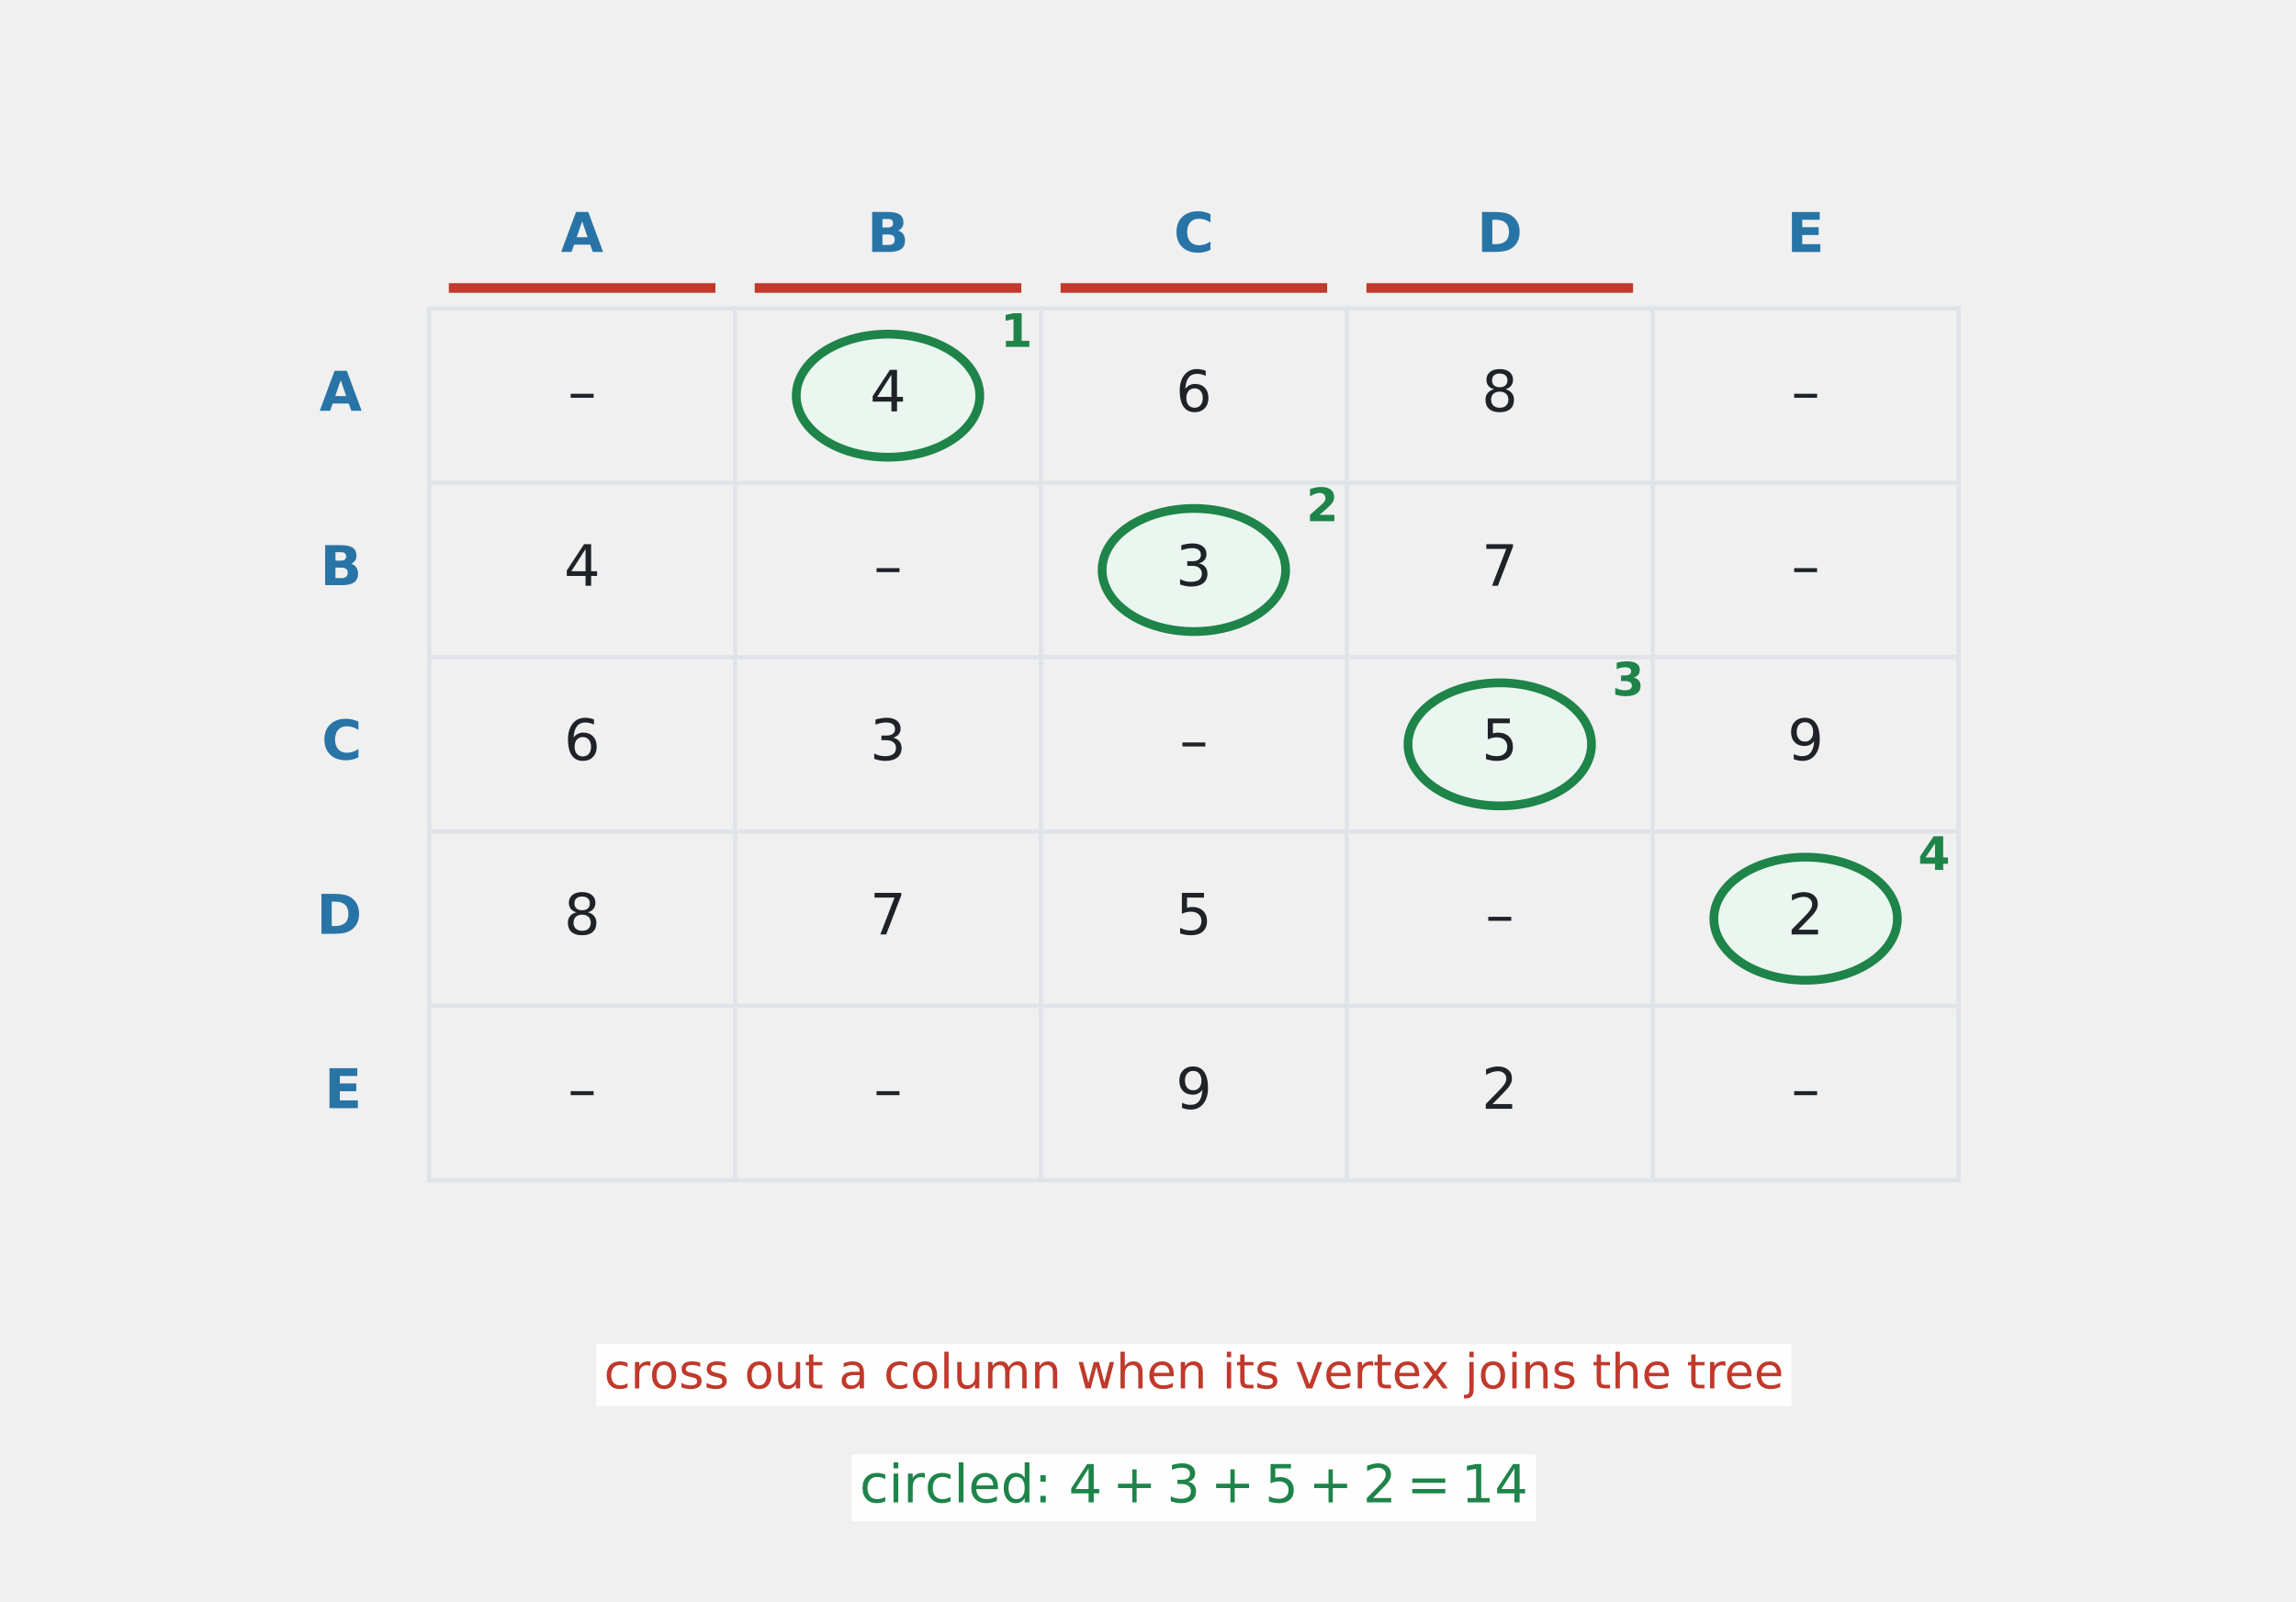
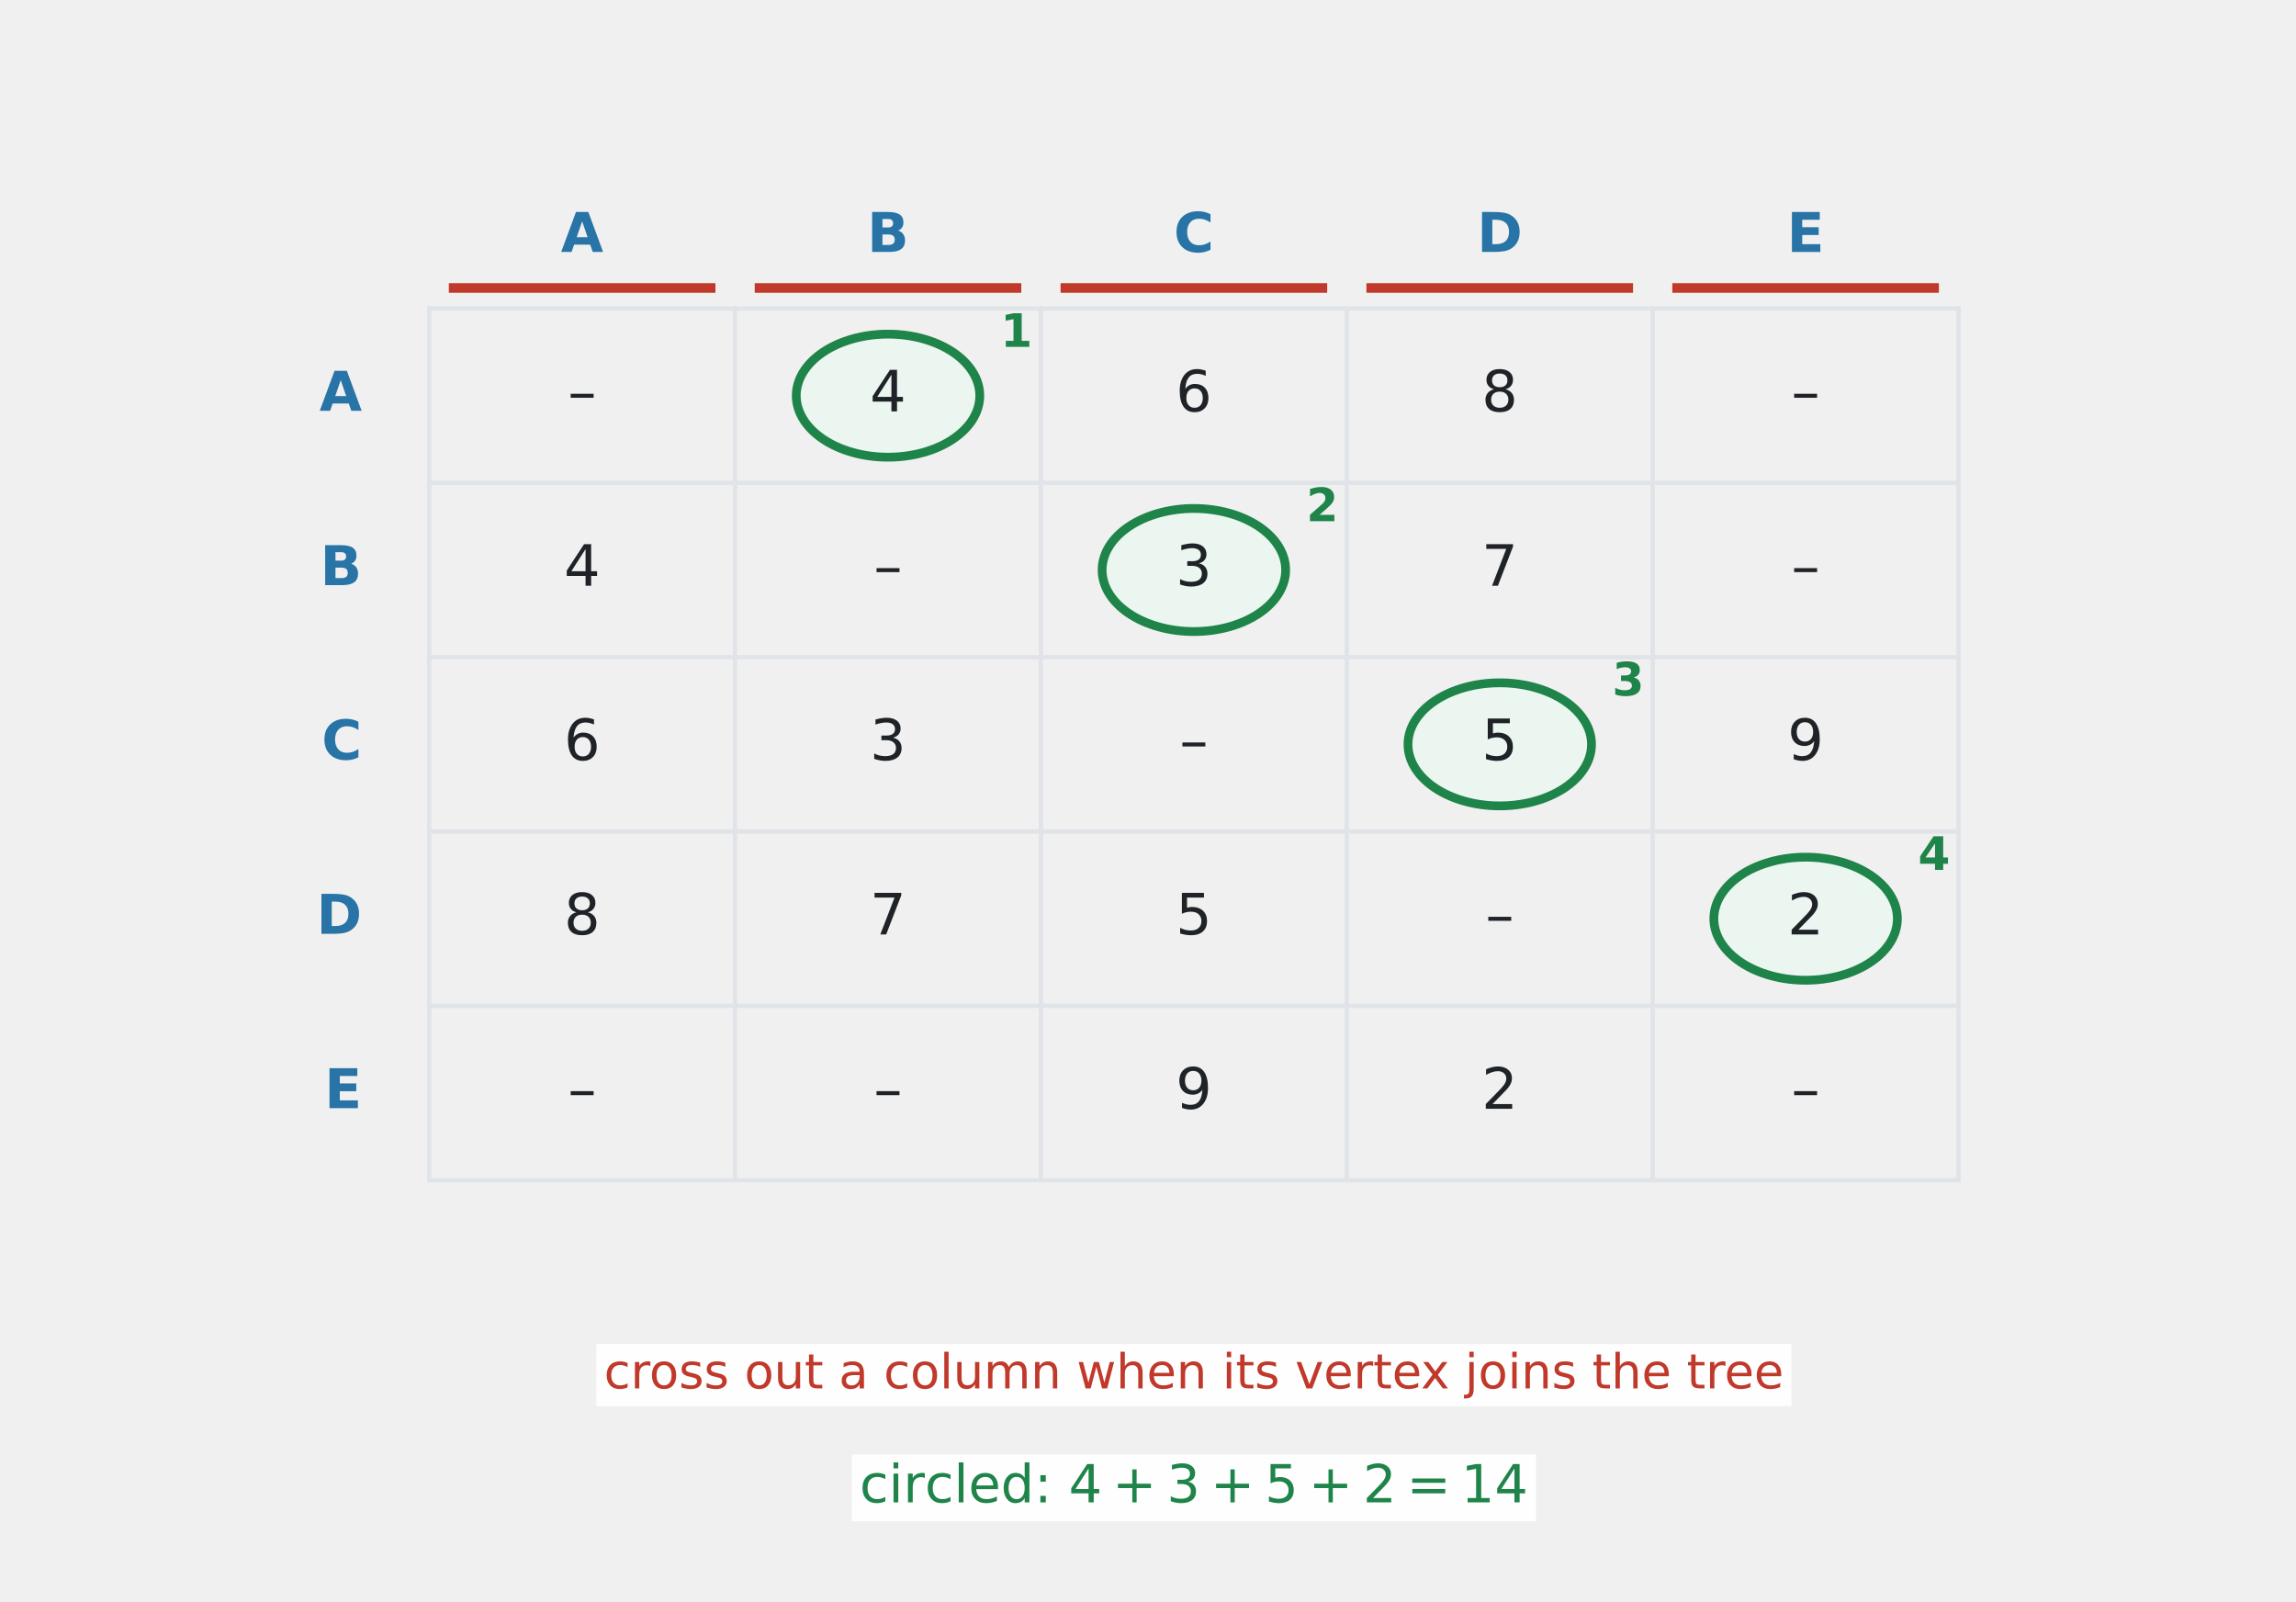
<svg xmlns="http://www.w3.org/2000/svg" xmlns:xlink="http://www.w3.org/1999/xlink" width="523.44pt" height="365.04pt" viewBox="0 0 523.44 365.04" version="1.1">
  <defs>
    <style type="text/css">*{stroke-linejoin: round; stroke-linecap: butt}</style>
  </defs>
  <g id="figure_1">
    <g id="patch_1">
      <path d="M 0 365.04  L 523.44 365.04  L 523.44 0  L 0 0  L 0 365.04  z " style="fill: none" />
    </g>
    <g id="axes_1">
      <g id="line2d_1">
-         <path d="M 97.851 269.011  L 446.508 269.011  " clip-path="url(#p6b07681e12)" style="fill: none; stroke: #e0e4e8; stroke-linecap: square" />
+         <path d="M 97.851 269.011  L 446.508 269.011  " clip-path="url(#pb9e0264c23)" style="fill: none; stroke: #e0e4e8; stroke-linecap: square" />
      </g>
      <g id="line2d_2">
-         <path d="M 97.851 269.011  L 97.851 70.315  " clip-path="url(#p6b07681e12)" style="fill: none; stroke: #e0e4e8; stroke-linecap: square" />
+         <path d="M 97.851 269.011  L 97.851 70.315  " clip-path="url(#pb9e0264c23)" style="fill: none; stroke: #e0e4e8; stroke-linecap: square" />
      </g>
      <g id="line2d_3">
-         <path d="M 97.851 229.272  L 446.508 229.272  " clip-path="url(#p6b07681e12)" style="fill: none; stroke: #e0e4e8; stroke-linecap: square" />
+         <path d="M 97.851 229.272  L 446.508 229.272  " clip-path="url(#pb9e0264c23)" style="fill: none; stroke: #e0e4e8; stroke-linecap: square" />
      </g>
      <g id="line2d_4">
-         <path d="M 167.582 269.011  L 167.582 70.315  " clip-path="url(#p6b07681e12)" style="fill: none; stroke: #e0e4e8; stroke-linecap: square" />
+         <path d="M 167.582 269.011  L 167.582 70.315  " clip-path="url(#pb9e0264c23)" style="fill: none; stroke: #e0e4e8; stroke-linecap: square" />
      </g>
      <g id="line2d_5">
-         <path d="M 97.851 189.533  L 446.508 189.533  " clip-path="url(#p6b07681e12)" style="fill: none; stroke: #e0e4e8; stroke-linecap: square" />
+         <path d="M 97.851 189.533  L 446.508 189.533  " clip-path="url(#pb9e0264c23)" style="fill: none; stroke: #e0e4e8; stroke-linecap: square" />
      </g>
      <g id="line2d_6">
-         <path d="M 237.314 269.011  L 237.314 70.315  " clip-path="url(#p6b07681e12)" style="fill: none; stroke: #e0e4e8; stroke-linecap: square" />
+         <path d="M 237.314 269.011  L 237.314 70.315  " clip-path="url(#pb9e0264c23)" style="fill: none; stroke: #e0e4e8; stroke-linecap: square" />
      </g>
      <g id="line2d_7">
-         <path d="M 97.851 149.794  L 446.508 149.794  " clip-path="url(#p6b07681e12)" style="fill: none; stroke: #e0e4e8; stroke-linecap: square" />
+         <path d="M 97.851 149.794  L 446.508 149.794  " clip-path="url(#pb9e0264c23)" style="fill: none; stroke: #e0e4e8; stroke-linecap: square" />
      </g>
      <g id="line2d_8">
-         <path d="M 307.045 269.011  L 307.045 70.315  " clip-path="url(#p6b07681e12)" style="fill: none; stroke: #e0e4e8; stroke-linecap: square" />
+         <path d="M 307.045 269.011  L 307.045 70.315  " clip-path="url(#pb9e0264c23)" style="fill: none; stroke: #e0e4e8; stroke-linecap: square" />
      </g>
      <g id="line2d_9">
-         <path d="M 97.851 110.054  L 446.508 110.054  " clip-path="url(#p6b07681e12)" style="fill: none; stroke: #e0e4e8; stroke-linecap: square" />
+         <path d="M 97.851 110.054  L 446.508 110.054  " clip-path="url(#pb9e0264c23)" style="fill: none; stroke: #e0e4e8; stroke-linecap: square" />
      </g>
      <g id="line2d_10">
-         <path d="M 376.777 269.011  L 376.777 70.315  " clip-path="url(#p6b07681e12)" style="fill: none; stroke: #e0e4e8; stroke-linecap: square" />
+         <path d="M 376.777 269.011  L 376.777 70.315  " clip-path="url(#pb9e0264c23)" style="fill: none; stroke: #e0e4e8; stroke-linecap: square" />
      </g>
      <g id="line2d_11">
-         <path d="M 97.851 70.315  L 446.508 70.315  " clip-path="url(#p6b07681e12)" style="fill: none; stroke: #e0e4e8; stroke-linecap: square" />
+         <path d="M 97.851 70.315  L 446.508 70.315  " clip-path="url(#pb9e0264c23)" style="fill: none; stroke: #e0e4e8; stroke-linecap: square" />
      </g>
      <g id="line2d_12">
-         <path d="M 446.508 269.011  L 446.508 70.315  " clip-path="url(#p6b07681e12)" style="fill: none; stroke: #e0e4e8; stroke-linecap: square" />
+         <path d="M 446.508 269.011  L 446.508 70.315  " clip-path="url(#pb9e0264c23)" style="fill: none; stroke: #e0e4e8; stroke-linecap: square" />
      </g>
      <g id="text_1">
        <g style="fill: #2874a6" transform="translate(127.8798 57.43015) scale(0.125 -0.125)">
          <defs>
            <path id="DejaVuSans-Bold-41" d="M 3419 850  L 1538 850  L 1241 0  L 31 0  L 1759 4666  L 3194 4666  L 4922 0  L 3713 0  L 3419 850  z M 1838 1716  L 3116 1716  L 2478 3572  L 1838 1716  z " transform="scale(0.015625)" />
          </defs>
          <use xlink:href="#DejaVuSans-Bold-41" />
        </g>
      </g>
      <g id="text_2">
        <g style="fill: #2874a6" transform="translate(197.6845 57.43015) scale(0.125 -0.125)">
          <defs>
            <path id="DejaVuSans-Bold-42" d="M 2456 2859  Q 2741 2859 2887 2984  Q 3034 3109 3034 3353  Q 3034 3594 2887 3720  Q 2741 3847 2456 3847  L 1791 3847  L 1791 2859  L 2456 2859  z M 2497 819  Q 2859 819 3042 972  Q 3225 1125 3225 1434  Q 3225 1738 3044 1889  Q 2863 2041 2497 2041  L 1791 2041  L 1791 819  L 2497 819  z M 3616 2497  Q 4003 2384 4215 2081  Q 4428 1778 4428 1338  Q 4428 663 3972 331  Q 3516 0 2584 0  L 588 0  L 588 4666  L 2394 4666  Q 3366 4666 3802 4372  Q 4238 4078 4238 3431  Q 4238 3091 4078 2852  Q 3919 2613 3616 2497  z " transform="scale(0.015625)" />
          </defs>
          <use xlink:href="#DejaVuSans-Bold-42" />
        </g>
      </g>
      <g id="text_3">
        <g style="fill: #2874a6" transform="translate(267.5928 57.43015) scale(0.125 -0.125)">
          <defs>
            <path id="DejaVuSans-Bold-43" d="M 4288 256  Q 3956 84 3597 -3  Q 3238 -91 2847 -91  Q 1681 -91 1000 561  Q 319 1213 319 2328  Q 319 3447 1000 4098  Q 1681 4750 2847 4750  Q 3238 4750 3597 4662  Q 3956 4575 4288 4403  L 4288 3438  Q 3953 3666 3628 3772  Q 3303 3878 2944 3878  Q 2300 3878 1931 3465  Q 1563 3053 1563 2328  Q 1563 1606 1931 1193  Q 2300 781 2944 781  Q 3303 781 3628 887  Q 3953 994 4288 1222  L 4288 256  z " transform="scale(0.015625)" />
          </defs>
          <use xlink:href="#DejaVuSans-Bold-43" />
        </g>
      </g>
      <g id="text_4">
        <g style="fill: #2874a6" transform="translate(336.7228 57.43015) scale(0.125 -0.125)">
          <defs>
            <path id="DejaVuSans-Bold-44" d="M 1791 3756  L 1791 909  L 2222 909  Q 2959 909 3348 1275  Q 3738 1641 3738 2338  Q 3738 3031 3350 3393  Q 2963 3756 2222 3756  L 1791 3756  z M 588 4666  L 1856 4666  Q 2919 4666 3439 4514  Q 3959 4363 4331 4000  Q 4659 3684 4818 3271  Q 4978 2859 4978 2338  Q 4978 1809 4818 1395  Q 4659 981 4331 666  Q 3956 303 3431 151  Q 2906 0 1856 0  L 588 0  L 588 4666  z " transform="scale(0.015625)" />
          </defs>
          <use xlink:href="#DejaVuSans-Bold-44" />
        </g>
      </g>
      <g id="text_5">
        <g style="fill: #2874a6" transform="translate(407.3732 57.43015) scale(0.125 -0.125)">
          <defs>
            <path id="DejaVuSans-Bold-45" d="M 588 4666  L 3834 4666  L 3834 3756  L 1791 3756  L 1791 2888  L 3713 2888  L 3713 1978  L 1791 1978  L 1791 909  L 3903 909  L 3903 0  L 588 0  L 588 4666  z " transform="scale(0.015625)" />
          </defs>
          <use xlink:href="#DejaVuSans-Bold-45" />
        </g>
      </g>
      <g id="text_6">
        <g style="fill: #2874a6" transform="translate(72.8362 93.63402) scale(0.125 -0.125)">
          <use xlink:href="#DejaVuSans-Bold-41" />
        </g>
      </g>
      <g id="text_7">
        <g style="fill: #2874a6" transform="translate(72.98268 133.3732) scale(0.125 -0.125)">
          <use xlink:href="#DejaVuSans-Bold-42" />
        </g>
      </g>
      <g id="text_8">
        <g style="fill: #2874a6" transform="translate(73.3362 173.1124) scale(0.125 -0.125)">
          <use xlink:href="#DejaVuSans-Bold-43" />
        </g>
      </g>
      <g id="text_9">
        <g style="fill: #2874a6" transform="translate(72.13307 212.8516) scale(0.125 -0.125)">
          <use xlink:href="#DejaVuSans-Bold-44" />
        </g>
      </g>
      <g id="text_10">
        <g style="fill: #2874a6" transform="translate(73.97097 252.5908) scale(0.125 -0.125)">
          <use xlink:href="#DejaVuSans-Bold-45" />
        </g>
      </g>
      <g id="patch_2">
-         <path d="M 202.448 104.21  C 207.996 104.21 213.318 102.733 217.241 100.102  C 221.163 97.472 223.368 93.904 223.368 90.185  C 223.368 86.465 221.163 82.897 217.241 80.267  C 213.318 77.637 207.996 76.159 202.448 76.159  C 196.9 76.159 191.579 77.637 187.656 80.267  C 183.733 82.897 181.529 86.465 181.529 90.185  C 181.529 93.904 183.733 97.472 187.656 100.102  C 191.579 102.733 196.9 104.21 202.448 104.21  z " clip-path="url(#p6b07681e12)" style="fill: #eaf6ef; stroke: #1e8449; stroke-width: 2; stroke-linejoin: miter" />
+         <path d="M 202.448 104.21  C 207.996 104.21 213.318 102.733 217.241 100.102  C 221.163 97.472 223.368 93.904 223.368 90.185  C 223.368 86.465 221.163 82.897 217.241 80.267  C 213.318 77.637 207.996 76.159 202.448 76.159  C 196.9 76.159 191.579 77.637 187.656 80.267  C 183.733 82.897 181.529 86.465 181.529 90.185  C 181.529 93.904 183.733 97.472 187.656 100.102  C 191.579 102.733 196.9 104.21 202.448 104.21  z " clip-path="url(#pb9e0264c23)" style="fill: #eaf6ef; stroke: #1e8449; stroke-width: 2; stroke-linejoin: miter" />
      </g>
      <g id="patch_3">
-         <path d="M 272.18 143.95  C 277.728 143.95 283.049 142.472 286.972 139.842  C 290.895 137.211 293.099 133.644 293.099 129.924  C 293.099 126.204 290.895 122.637 286.972 120.006  C 283.049 117.376 277.728 115.898 272.18 115.898  C 266.632 115.898 261.31 117.376 257.387 120.006  C 253.464 122.637 251.26 126.204 251.26 129.924  C 251.26 133.644 253.464 137.211 257.387 139.842  C 261.31 142.472 266.632 143.95 272.18 143.95  z " clip-path="url(#p6b07681e12)" style="fill: #eaf6ef; stroke: #1e8449; stroke-width: 2; stroke-linejoin: miter" />
+         <path d="M 272.18 143.95  C 277.728 143.95 283.049 142.472 286.972 139.842  C 290.895 137.211 293.099 133.644 293.099 129.924  C 293.099 126.204 290.895 122.637 286.972 120.006  C 283.049 117.376 277.728 115.898 272.18 115.898  C 266.632 115.898 261.31 117.376 257.387 120.006  C 253.464 122.637 251.26 126.204 251.26 129.924  C 251.26 133.644 253.464 137.211 257.387 139.842  C 261.31 142.472 266.632 143.95 272.18 143.95  z " clip-path="url(#pb9e0264c23)" style="fill: #eaf6ef; stroke: #1e8449; stroke-width: 2; stroke-linejoin: miter" />
      </g>
      <g id="patch_4">
-         <path d="M 341.911 183.689  C 347.459 183.689 352.781 182.211 356.704 179.581  C 360.626 176.951 362.831 173.383 362.831 169.663  C 362.831 165.944 360.626 162.376 356.704 159.746  C 352.781 157.115 347.459 155.638 341.911 155.638  C 336.363 155.638 331.042 157.115 327.119 159.746  C 323.196 162.376 320.992 165.944 320.992 169.663  C 320.992 173.383 323.196 176.951 327.119 179.581  C 331.042 182.211 336.363 183.689 341.911 183.689  z " clip-path="url(#p6b07681e12)" style="fill: #eaf6ef; stroke: #1e8449; stroke-width: 2; stroke-linejoin: miter" />
+         <path d="M 341.911 183.689  C 347.459 183.689 352.781 182.211 356.704 179.581  C 360.626 176.951 362.831 173.383 362.831 169.663  C 362.831 165.944 360.626 162.376 356.704 159.746  C 352.781 157.115 347.459 155.638 341.911 155.638  C 336.363 155.638 331.042 157.115 327.119 159.746  C 323.196 162.376 320.992 165.944 320.992 169.663  C 320.992 173.383 323.196 176.951 327.119 179.581  C 331.042 182.211 336.363 183.689 341.911 183.689  z " clip-path="url(#pb9e0264c23)" style="fill: #eaf6ef; stroke: #1e8449; stroke-width: 2; stroke-linejoin: miter" />
      </g>
      <g id="patch_5">
-         <path d="M 411.643 223.428  C 417.191 223.428 422.512 221.95 426.435 219.32  C 430.358 216.69 432.562 213.122 432.562 209.402  C 432.562 205.683 430.358 202.115 426.435 199.485  C 422.512 196.855 417.191 195.377 411.643 195.377  C 406.095 195.377 400.773 196.855 396.85 199.485  C 392.927 202.115 390.723 205.683 390.723 209.402  C 390.723 213.122 392.927 216.69 396.85 219.32  C 400.773 221.95 406.095 223.428 411.643 223.428  z " clip-path="url(#p6b07681e12)" style="fill: #eaf6ef; stroke: #1e8449; stroke-width: 2; stroke-linejoin: miter" />
+         <path d="M 411.643 223.428  C 417.191 223.428 422.512 221.95 426.435 219.32  C 430.358 216.69 432.562 213.122 432.562 209.402  C 432.562 205.683 430.358 202.115 426.435 199.485  C 422.512 196.855 417.191 195.377 411.643 195.377  C 406.095 195.377 400.773 196.855 396.85 199.485  C 392.927 202.115 390.723 205.683 390.723 209.402  C 390.723 213.122 392.927 216.69 396.85 219.32  C 400.773 221.95 406.095 223.428 411.643 223.428  z " clip-path="url(#pb9e0264c23)" style="fill: #eaf6ef; stroke: #1e8449; stroke-width: 2; stroke-linejoin: miter" />
      </g>
      <g id="text_11">
        <g style="fill: #1f2328" transform="translate(129.4667 93.77199) scale(0.13 -0.13)">
          <defs>
            <path id="DejaVuSans-2013" d="M 313 1978  L 2888 1978  L 2888 1528  L 313 1528  L 313 1978  z " transform="scale(0.015625)" />
          </defs>
          <use xlink:href="#DejaVuSans-2013" />
        </g>
      </g>
      <g id="text_12">
        <g style="fill: #1f2328" transform="translate(198.3126 93.77199) scale(0.13 -0.13)">
          <defs>
            <path id="DejaVuSans-34" d="M 2419 4116  L 825 1625  L 2419 1625  L 2419 4116  z M 2253 4666  L 3047 4666  L 3047 1625  L 3713 1625  L 3713 1100  L 3047 1100  L 3047 0  L 2419 0  L 2419 1100  L 313 1100  L 313 1709  L 2253 4666  z " transform="scale(0.015625)" />
          </defs>
          <use xlink:href="#DejaVuSans-34" />
        </g>
      </g>
      <g id="text_13">
        <g style="fill: #1f2328" transform="translate(268.0441 93.77199) scale(0.13 -0.13)">
          <defs>
            <path id="DejaVuSans-36" d="M 2113 2584  Q 1688 2584 1439 2293  Q 1191 2003 1191 1497  Q 1191 994 1439 701  Q 1688 409 2113 409  Q 2538 409 2786 701  Q 3034 994 3034 1497  Q 3034 2003 2786 2293  Q 2538 2584 2113 2584  z M 3366 4563  L 3366 3988  Q 3128 4100 2886 4159  Q 2644 4219 2406 4219  Q 1781 4219 1451 3797  Q 1122 3375 1075 2522  Q 1259 2794 1537 2939  Q 1816 3084 2150 3084  Q 2853 3084 3261 2657  Q 3669 2231 3669 1497  Q 3669 778 3244 343  Q 2819 -91 2113 -91  Q 1303 -91 875 529  Q 447 1150 447 2328  Q 447 3434 972 4092  Q 1497 4750 2381 4750  Q 2619 4750 2861 4703  Q 3103 4656 3366 4563  z " transform="scale(0.015625)" />
          </defs>
          <use xlink:href="#DejaVuSans-36" />
        </g>
      </g>
      <g id="text_14">
        <g style="fill: #1f2328" transform="translate(337.7756 93.77199) scale(0.13 -0.13)">
          <defs>
            <path id="DejaVuSans-38" d="M 2034 2216  Q 1584 2216 1326 1975  Q 1069 1734 1069 1313  Q 1069 891 1326 650  Q 1584 409 2034 409  Q 2484 409 2743 651  Q 3003 894 3003 1313  Q 3003 1734 2745 1975  Q 2488 2216 2034 2216  z M 1403 2484  Q 997 2584 770 2862  Q 544 3141 544 3541  Q 544 4100 942 4425  Q 1341 4750 2034 4750  Q 2731 4750 3128 4425  Q 3525 4100 3525 3541  Q 3525 3141 3298 2862  Q 3072 2584 2669 2484  Q 3125 2378 3379 2068  Q 3634 1759 3634 1313  Q 3634 634 3220 271  Q 2806 -91 2034 -91  Q 1263 -91 848 271  Q 434 634 434 1313  Q 434 1759 690 2068  Q 947 2378 1403 2484  z M 1172 3481  Q 1172 3119 1398 2916  Q 1625 2713 2034 2713  Q 2441 2713 2670 2916  Q 2900 3119 2900 3481  Q 2900 3844 2670 4047  Q 2441 4250 2034 4250  Q 1625 4250 1398 4047  Q 1172 3844 1172 3481  z " transform="scale(0.015625)" />
          </defs>
          <use xlink:href="#DejaVuSans-38" />
        </g>
      </g>
      <g id="text_15">
        <g style="fill: #1f2328" transform="translate(408.3927 93.77199) scale(0.13 -0.13)">
          <use xlink:href="#DejaVuSans-2013" />
        </g>
      </g>
      <g id="text_16">
        <g style="fill: #1f2328" transform="translate(128.5811 133.5112) scale(0.13 -0.13)">
          <use xlink:href="#DejaVuSans-34" />
        </g>
      </g>
      <g id="text_17">
        <g style="fill: #1f2328" transform="translate(199.1982 133.5112) scale(0.13 -0.13)">
          <use xlink:href="#DejaVuSans-2013" />
        </g>
      </g>
      <g id="text_18">
        <g style="fill: #1f2328" transform="translate(268.0441 133.5112) scale(0.13 -0.13)">
          <defs>
            <path id="DejaVuSans-33" d="M 2597 2516  Q 3050 2419 3304 2112  Q 3559 1806 3559 1356  Q 3559 666 3084 287  Q 2609 -91 1734 -91  Q 1441 -91 1130 -33  Q 819 25 488 141  L 488 750  Q 750 597 1062 519  Q 1375 441 1716 441  Q 2309 441 2620 675  Q 2931 909 2931 1356  Q 2931 1769 2642 2001  Q 2353 2234 1838 2234  L 1294 2234  L 1294 2753  L 1863 2753  Q 2328 2753 2575 2939  Q 2822 3125 2822 3475  Q 2822 3834 2567 4026  Q 2313 4219 1838 4219  Q 1578 4219 1281 4162  Q 984 4106 628 3988  L 628 4550  Q 988 4650 1302 4700  Q 1616 4750 1894 4750  Q 2613 4750 3031 4423  Q 3450 4097 3450 3541  Q 3450 3153 3228 2886  Q 3006 2619 2597 2516  z " transform="scale(0.015625)" />
          </defs>
          <use xlink:href="#DejaVuSans-33" />
        </g>
      </g>
      <g id="text_19">
        <g style="fill: #1f2328" transform="translate(337.7756 133.5112) scale(0.13 -0.13)">
          <defs>
            <path id="DejaVuSans-37" d="M 525 4666  L 3525 4666  L 3525 4397  L 1831 0  L 1172 0  L 2766 4134  L 525 4134  L 525 4666  z " transform="scale(0.015625)" />
          </defs>
          <use xlink:href="#DejaVuSans-37" />
        </g>
      </g>
      <g id="text_20">
        <g style="fill: #1f2328" transform="translate(408.3927 133.5112) scale(0.13 -0.13)">
          <use xlink:href="#DejaVuSans-2013" />
        </g>
      </g>
      <g id="text_21">
        <g style="fill: #1f2328" transform="translate(128.5811 173.2504) scale(0.13 -0.13)">
          <use xlink:href="#DejaVuSans-36" />
        </g>
      </g>
      <g id="text_22">
        <g style="fill: #1f2328" transform="translate(198.3126 173.2504) scale(0.13 -0.13)">
          <use xlink:href="#DejaVuSans-33" />
        </g>
      </g>
      <g id="text_23">
        <g style="fill: #1f2328" transform="translate(268.9297 173.2504) scale(0.13 -0.13)">
          <use xlink:href="#DejaVuSans-2013" />
        </g>
      </g>
      <g id="text_24">
        <g style="fill: #1f2328" transform="translate(337.7756 173.2504) scale(0.13 -0.13)">
          <defs>
            <path id="DejaVuSans-35" d="M 691 4666  L 3169 4666  L 3169 4134  L 1269 4134  L 1269 2991  Q 1406 3038 1543 3061  Q 1681 3084 1819 3084  Q 2600 3084 3056 2656  Q 3513 2228 3513 1497  Q 3513 744 3044 326  Q 2575 -91 1722 -91  Q 1428 -91 1123 -41  Q 819 9 494 109  L 494 744  Q 775 591 1075 516  Q 1375 441 1709 441  Q 2250 441 2565 725  Q 2881 1009 2881 1497  Q 2881 1984 2565 2268  Q 2250 2553 1709 2553  Q 1456 2553 1204 2497  Q 953 2441 691 2322  L 691 4666  z " transform="scale(0.015625)" />
          </defs>
          <use xlink:href="#DejaVuSans-35" />
        </g>
      </g>
      <g id="text_25">
        <g style="fill: #1f2328" transform="translate(407.5071 173.2504) scale(0.13 -0.13)">
          <defs>
            <path id="DejaVuSans-39" d="M 703 97  L 703 672  Q 941 559 1184 500  Q 1428 441 1663 441  Q 2288 441 2617 861  Q 2947 1281 2994 2138  Q 2813 1869 2534 1725  Q 2256 1581 1919 1581  Q 1219 1581 811 2004  Q 403 2428 403 3163  Q 403 3881 828 4315  Q 1253 4750 1959 4750  Q 2769 4750 3195 4129  Q 3622 3509 3622 2328  Q 3622 1225 3098 567  Q 2575 -91 1691 -91  Q 1453 -91 1209 -44  Q 966 3 703 97  z M 1959 2075  Q 2384 2075 2632 2365  Q 2881 2656 2881 3163  Q 2881 3666 2632 3958  Q 2384 4250 1959 4250  Q 1534 4250 1286 3958  Q 1038 3666 1038 3163  Q 1038 2656 1286 2365  Q 1534 2075 1959 2075  z " transform="scale(0.015625)" />
          </defs>
          <use xlink:href="#DejaVuSans-39" />
        </g>
      </g>
      <g id="text_26">
        <g style="fill: #1f2328" transform="translate(128.5811 212.9896) scale(0.13 -0.13)">
          <use xlink:href="#DejaVuSans-38" />
        </g>
      </g>
      <g id="text_27">
        <g style="fill: #1f2328" transform="translate(198.3126 212.9896) scale(0.13 -0.13)">
          <use xlink:href="#DejaVuSans-37" />
        </g>
      </g>
      <g id="text_28">
        <g style="fill: #1f2328" transform="translate(268.0441 212.9896) scale(0.13 -0.13)">
          <use xlink:href="#DejaVuSans-35" />
        </g>
      </g>
      <g id="text_29">
        <g style="fill: #1f2328" transform="translate(338.6612 212.9896) scale(0.13 -0.13)">
          <use xlink:href="#DejaVuSans-2013" />
        </g>
      </g>
      <g id="text_30">
        <g style="fill: #1f2328" transform="translate(407.5071 212.9896) scale(0.13 -0.13)">
          <defs>
            <path id="DejaVuSans-32" d="M 1228 531  L 3431 531  L 3431 0  L 469 0  L 469 531  Q 828 903 1448 1529  Q 2069 2156 2228 2338  Q 2531 2678 2651 2914  Q 2772 3150 2772 3378  Q 2772 3750 2511 3984  Q 2250 4219 1831 4219  Q 1534 4219 1204 4116  Q 875 4013 500 3803  L 500 4441  Q 881 4594 1212 4672  Q 1544 4750 1819 4750  Q 2544 4750 2975 4387  Q 3406 4025 3406 3419  Q 3406 3131 3298 2873  Q 3191 2616 2906 2266  Q 2828 2175 2409 1742  Q 1991 1309 1228 531  z " transform="scale(0.015625)" />
          </defs>
          <use xlink:href="#DejaVuSans-32" />
        </g>
      </g>
      <g id="text_31">
        <g style="fill: #1f2328" transform="translate(129.4667 252.7288) scale(0.13 -0.13)">
          <use xlink:href="#DejaVuSans-2013" />
        </g>
      </g>
      <g id="text_32">
        <g style="fill: #1f2328" transform="translate(199.1982 252.7288) scale(0.13 -0.13)">
          <use xlink:href="#DejaVuSans-2013" />
        </g>
      </g>
      <g id="text_33">
        <g style="fill: #1f2328" transform="translate(268.0441 252.7288) scale(0.13 -0.13)">
          <use xlink:href="#DejaVuSans-39" />
        </g>
      </g>
      <g id="text_34">
        <g style="fill: #1f2328" transform="translate(337.7756 252.7288) scale(0.13 -0.13)">
          <use xlink:href="#DejaVuSans-32" />
        </g>
      </g>
      <g id="text_35">
        <g style="fill: #1f2328" transform="translate(408.3927 252.7288) scale(0.13 -0.13)">
          <use xlink:href="#DejaVuSans-2013" />
        </g>
      </g>
      <g id="text_36">
        <g style="fill: #1e8449" transform="translate(228.0826 79.05654) scale(0.105 -0.105)">
          <defs>
            <path id="DejaVuSans-Bold-31" d="M 750 831  L 1813 831  L 1813 3847  L 722 3622  L 722 4441  L 1806 4666  L 2950 4666  L 2950 831  L 4013 831  L 4013 0  L 750 0  L 750 831  z " transform="scale(0.015625)" />
          </defs>
          <use xlink:href="#DejaVuSans-Bold-31" />
        </g>
      </g>
      <g id="text_37">
        <g style="fill: #1e8449" transform="translate(297.8141 118.7957) scale(0.105 -0.105)">
          <defs>
            <path id="DejaVuSans-Bold-32" d="M 1844 884  L 3897 884  L 3897 0  L 506 0  L 506 884  L 2209 2388  Q 2438 2594 2547 2791  Q 2656 2988 2656 3200  Q 2656 3528 2436 3728  Q 2216 3928 1850 3928  Q 1569 3928 1234 3808  Q 900 3688 519 3450  L 519 4475  Q 925 4609 1322 4679  Q 1719 4750 2100 4750  Q 2938 4750 3402 4381  Q 3866 4013 3866 3353  Q 3866 2972 3669 2642  Q 3472 2313 2841 1759  L 1844 884  z " transform="scale(0.015625)" />
          </defs>
          <use xlink:href="#DejaVuSans-Bold-32" />
        </g>
      </g>
      <g id="text_38">
        <g style="fill: #1e8449" transform="translate(367.5456 158.5349) scale(0.105 -0.105)">
          <defs>
            <path id="DejaVuSans-Bold-33" d="M 2981 2516  Q 3453 2394 3698 2092  Q 3944 1791 3944 1325  Q 3944 631 3412 270  Q 2881 -91 1863 -91  Q 1503 -91 1142 -33  Q 781 25 428 141  L 428 1069  Q 766 900 1098 814  Q 1431 728 1753 728  Q 2231 728 2486 893  Q 2741 1059 2741 1369  Q 2741 1688 2480 1852  Q 2219 2016 1709 2016  L 1228 2016  L 1228 2791  L 1734 2791  Q 2188 2791 2409 2933  Q 2631 3075 2631 3366  Q 2631 3634 2415 3781  Q 2200 3928 1806 3928  Q 1516 3928 1219 3862  Q 922 3797 628 3669  L 628 4550  Q 984 4650 1334 4700  Q 1684 4750 2022 4750  Q 2931 4750 3382 4451  Q 3834 4153 3834 3553  Q 3834 3144 3618 2883  Q 3403 2622 2981 2516  z " transform="scale(0.015625)" />
          </defs>
          <use xlink:href="#DejaVuSans-Bold-33" />
        </g>
      </g>
      <g id="text_39">
        <g style="fill: #1e8449" transform="translate(437.2771 198.2741) scale(0.105 -0.105)">
          <defs>
            <path id="DejaVuSans-Bold-34" d="M 2356 3675  L 1038 1722  L 2356 1722  L 2356 3675  z M 2156 4666  L 3494 4666  L 3494 1722  L 4159 1722  L 4159 850  L 3494 850  L 3494 0  L 2356 0  L 2356 850  L 288 850  L 288 1881  L 2156 4666  z " transform="scale(0.015625)" />
          </defs>
          <use xlink:href="#DejaVuSans-Bold-34" />
        </g>
      </g>
      <g id="line2d_13">
-         <path d="M 103.429 65.64  L 162.004 65.64  " clip-path="url(#p6b07681e12)" style="fill: none; stroke: #c0392b; stroke-width: 2.2; stroke-linecap: square" />
+         <path d="M 103.429 65.64  L 162.004 65.64  " clip-path="url(#pb9e0264c23)" style="fill: none; stroke: #c0392b; stroke-width: 2.2; stroke-linecap: square" />
      </g>
      <g id="line2d_14">
-         <path d="M 173.161 65.64  L 231.735 65.64  " clip-path="url(#p6b07681e12)" style="fill: none; stroke: #c0392b; stroke-width: 2.2; stroke-linecap: square" />
+         <path d="M 173.161 65.64  L 231.735 65.64  " clip-path="url(#pb9e0264c23)" style="fill: none; stroke: #c0392b; stroke-width: 2.2; stroke-linecap: square" />
      </g>
      <g id="line2d_15">
-         <path d="M 242.892 65.64  L 301.467 65.64  " clip-path="url(#p6b07681e12)" style="fill: none; stroke: #c0392b; stroke-width: 2.2; stroke-linecap: square" />
+         <path d="M 242.892 65.64  L 301.467 65.64  " clip-path="url(#pb9e0264c23)" style="fill: none; stroke: #c0392b; stroke-width: 2.2; stroke-linecap: square" />
      </g>
      <g id="line2d_16">
-         <path d="M 312.624 65.64  L 371.198 65.64  " clip-path="url(#p6b07681e12)" style="fill: none; stroke: #c0392b; stroke-width: 2.2; stroke-linecap: square" />
+         <path d="M 312.624 65.64  L 371.198 65.64  " clip-path="url(#pb9e0264c23)" style="fill: none; stroke: #c0392b; stroke-width: 2.2; stroke-linecap: square" />
+       </g>
+       <g id="line2d_17">
+         <path d="M 382.356 65.64  L 440.93 65.64  " clip-path="url(#pb9e0264c23)" style="fill: none; stroke: #c0392b; stroke-width: 2.2; stroke-linecap: square" />
      </g>
      <g id="text_40">
        <g id="patch_6">
          <path d="M 135.945 320.509  L 408.415 320.509  L 408.415 306.343  L 135.945 306.343  z " style="fill: #ffffff; opacity: 0.94" />
        </g>
        <g style="fill: #c0392b" transform="translate(137.7047 316.4609) scale(0.11 -0.11)">
          <defs>
            <path id="DejaVuSans-63" d="M 3122 3366  L 3122 2828  Q 2878 2963 2633 3030  Q 2388 3097 2138 3097  Q 1578 3097 1268 2742  Q 959 2388 959 1747  Q 959 1106 1268 751  Q 1578 397 2138 397  Q 2388 397 2633 464  Q 2878 531 3122 666  L 3122 134  Q 2881 22 2623 -34  Q 2366 -91 2075 -91  Q 1284 -91 818 406  Q 353 903 353 1747  Q 353 2603 823 3093  Q 1294 3584 2113 3584  Q 2378 3584 2631 3529  Q 2884 3475 3122 3366  z " transform="scale(0.015625)" />
            <path id="DejaVuSans-72" d="M 2631 2963  Q 2534 3019 2420 3045  Q 2306 3072 2169 3072  Q 1681 3072 1420 2755  Q 1159 2438 1159 1844  L 1159 0  L 581 0  L 581 3500  L 1159 3500  L 1159 2956  Q 1341 3275 1631 3429  Q 1922 3584 2338 3584  Q 2397 3584 2469 3576  Q 2541 3569 2628 3553  L 2631 2963  z " transform="scale(0.015625)" />
            <path id="DejaVuSans-6f" d="M 1959 3097  Q 1497 3097 1228 2736  Q 959 2375 959 1747  Q 959 1119 1226 758  Q 1494 397 1959 397  Q 2419 397 2687 759  Q 2956 1122 2956 1747  Q 2956 2369 2687 2733  Q 2419 3097 1959 3097  z M 1959 3584  Q 2709 3584 3137 3096  Q 3566 2609 3566 1747  Q 3566 888 3137 398  Q 2709 -91 1959 -91  Q 1206 -91 779 398  Q 353 888 353 1747  Q 353 2609 779 3096  Q 1206 3584 1959 3584  z " transform="scale(0.015625)" />
            <path id="DejaVuSans-73" d="M 2834 3397  L 2834 2853  Q 2591 2978 2328 3040  Q 2066 3103 1784 3103  Q 1356 3103 1142 2972  Q 928 2841 928 2578  Q 928 2378 1081 2264  Q 1234 2150 1697 2047  L 1894 2003  Q 2506 1872 2764 1633  Q 3022 1394 3022 966  Q 3022 478 2636 193  Q 2250 -91 1575 -91  Q 1294 -91 989 -36  Q 684 19 347 128  L 347 722  Q 666 556 975 473  Q 1284 391 1588 391  Q 1994 391 2212 530  Q 2431 669 2431 922  Q 2431 1156 2273 1281  Q 2116 1406 1581 1522  L 1381 1569  Q 847 1681 609 1914  Q 372 2147 372 2553  Q 372 3047 722 3315  Q 1072 3584 1716 3584  Q 2034 3584 2315 3537  Q 2597 3491 2834 3397  z " transform="scale(0.015625)" />
            <path id="DejaVuSans-20" transform="scale(0.015625)" />
            <path id="DejaVuSans-75" d="M 544 1381  L 544 3500  L 1119 3500  L 1119 1403  Q 1119 906 1312 657  Q 1506 409 1894 409  Q 2359 409 2629 706  Q 2900 1003 2900 1516  L 2900 3500  L 3475 3500  L 3475 0  L 2900 0  L 2900 538  Q 2691 219 2414 64  Q 2138 -91 1772 -91  Q 1169 -91 856 284  Q 544 659 544 1381  z M 1991 3584  L 1991 3584  z " transform="scale(0.015625)" />
            <path id="DejaVuSans-74" d="M 1172 4494  L 1172 3500  L 2356 3500  L 2356 3053  L 1172 3053  L 1172 1153  Q 1172 725 1289 603  Q 1406 481 1766 481  L 2356 481  L 2356 0  L 1766 0  Q 1100 0 847 248  Q 594 497 594 1153  L 594 3053  L 172 3053  L 172 3500  L 594 3500  L 594 4494  L 1172 4494  z " transform="scale(0.015625)" />
            <path id="DejaVuSans-61" d="M 2194 1759  Q 1497 1759 1228 1600  Q 959 1441 959 1056  Q 959 750 1161 570  Q 1363 391 1709 391  Q 2188 391 2477 730  Q 2766 1069 2766 1631  L 2766 1759  L 2194 1759  z M 3341 1997  L 3341 0  L 2766 0  L 2766 531  Q 2569 213 2275 61  Q 1981 -91 1556 -91  Q 1019 -91 701 211  Q 384 513 384 1019  Q 384 1609 779 1909  Q 1175 2209 1959 2209  L 2766 2209  L 2766 2266  Q 2766 2663 2505 2880  Q 2244 3097 1772 3097  Q 1472 3097 1187 3025  Q 903 2953 641 2809  L 641 3341  Q 956 3463 1253 3523  Q 1550 3584 1831 3584  Q 2591 3584 2966 3190  Q 3341 2797 3341 1997  z " transform="scale(0.015625)" />
            <path id="DejaVuSans-6c" d="M 603 4863  L 1178 4863  L 1178 0  L 603 0  L 603 4863  z " transform="scale(0.015625)" />
            <path id="DejaVuSans-6d" d="M 3328 2828  Q 3544 3216 3844 3400  Q 4144 3584 4550 3584  Q 5097 3584 5394 3201  Q 5691 2819 5691 2113  L 5691 0  L 5113 0  L 5113 2094  Q 5113 2597 4934 2840  Q 4756 3084 4391 3084  Q 3944 3084 3684 2787  Q 3425 2491 3425 1978  L 3425 0  L 2847 0  L 2847 2094  Q 2847 2600 2669 2842  Q 2491 3084 2119 3084  Q 1678 3084 1418 2786  Q 1159 2488 1159 1978  L 1159 0  L 581 0  L 581 3500  L 1159 3500  L 1159 2956  Q 1356 3278 1631 3431  Q 1906 3584 2284 3584  Q 2666 3584 2933 3390  Q 3200 3197 3328 2828  z " transform="scale(0.015625)" />
            <path id="DejaVuSans-6e" d="M 3513 2113  L 3513 0  L 2938 0  L 2938 2094  Q 2938 2591 2744 2837  Q 2550 3084 2163 3084  Q 1697 3084 1428 2787  Q 1159 2491 1159 1978  L 1159 0  L 581 0  L 581 3500  L 1159 3500  L 1159 2956  Q 1366 3272 1645 3428  Q 1925 3584 2291 3584  Q 2894 3584 3203 3211  Q 3513 2838 3513 2113  z " transform="scale(0.015625)" />
            <path id="DejaVuSans-77" d="M 269 3500  L 844 3500  L 1563 769  L 2278 3500  L 2956 3500  L 3675 769  L 4391 3500  L 4966 3500  L 4050 0  L 3372 0  L 2619 2869  L 1863 0  L 1184 0  L 269 3500  z " transform="scale(0.015625)" />
            <path id="DejaVuSans-68" d="M 3513 2113  L 3513 0  L 2938 0  L 2938 2094  Q 2938 2591 2744 2837  Q 2550 3084 2163 3084  Q 1697 3084 1428 2787  Q 1159 2491 1159 1978  L 1159 0  L 581 0  L 581 4863  L 1159 4863  L 1159 2956  Q 1366 3272 1645 3428  Q 1925 3584 2291 3584  Q 2894 3584 3203 3211  Q 3513 2838 3513 2113  z " transform="scale(0.015625)" />
            <path id="DejaVuSans-65" d="M 3597 1894  L 3597 1613  L 953 1613  Q 991 1019 1311 708  Q 1631 397 2203 397  Q 2534 397 2845 478  Q 3156 559 3463 722  L 3463 178  Q 3153 47 2828 -22  Q 2503 -91 2169 -91  Q 1331 -91 842 396  Q 353 884 353 1716  Q 353 2575 817 3079  Q 1281 3584 2069 3584  Q 2775 3584 3186 3129  Q 3597 2675 3597 1894  z M 3022 2063  Q 3016 2534 2758 2815  Q 2500 3097 2075 3097  Q 1594 3097 1305 2825  Q 1016 2553 972 2059  L 3022 2063  z " transform="scale(0.015625)" />
            <path id="DejaVuSans-69" d="M 603 3500  L 1178 3500  L 1178 0  L 603 0  L 603 3500  z M 603 4863  L 1178 4863  L 1178 4134  L 603 4134  L 603 4863  z " transform="scale(0.015625)" />
            <path id="DejaVuSans-76" d="M 191 3500  L 800 3500  L 1894 563  L 2988 3500  L 3597 3500  L 2284 0  L 1503 0  L 191 3500  z " transform="scale(0.015625)" />
            <path id="DejaVuSans-78" d="M 3513 3500  L 2247 1797  L 3578 0  L 2900 0  L 1881 1375  L 863 0  L 184 0  L 1544 1831  L 300 3500  L 978 3500  L 1906 2253  L 2834 3500  L 3513 3500  z " transform="scale(0.015625)" />
            <path id="DejaVuSans-6a" d="M 603 3500  L 1178 3500  L 1178 -63  Q 1178 -731 923 -1031  Q 669 -1331 103 -1331  L -116 -1331  L -116 -844  L 38 -844  Q 366 -844 484 -692  Q 603 -541 603 -63  L 603 3500  z M 603 4863  L 1178 4863  L 1178 4134  L 603 4134  L 603 4863  z " transform="scale(0.015625)" />
          </defs>
          <use xlink:href="#DejaVuSans-63" />
          <use xlink:href="#DejaVuSans-72" transform="translate(54.98047 0)" />
          <use xlink:href="#DejaVuSans-6f" transform="translate(93.84375 0)" />
          <use xlink:href="#DejaVuSans-73" transform="translate(155.0254 0)" />
          <use xlink:href="#DejaVuSans-73" transform="translate(207.125 0)" />
          <use xlink:href="#DejaVuSans-20" transform="translate(259.2246 0)" />
          <use xlink:href="#DejaVuSans-6f" transform="translate(291.0117 0)" />
          <use xlink:href="#DejaVuSans-75" transform="translate(352.1934 0)" />
          <use xlink:href="#DejaVuSans-74" transform="translate(415.5723 0)" />
          <use xlink:href="#DejaVuSans-20" transform="translate(454.7812 0)" />
          <use xlink:href="#DejaVuSans-61" transform="translate(486.5684 0)" />
          <use xlink:href="#DejaVuSans-20" transform="translate(547.8477 0)" />
          <use xlink:href="#DejaVuSans-63" transform="translate(579.6348 0)" />
          <use xlink:href="#DejaVuSans-6f" transform="translate(634.6152 0)" />
          <use xlink:href="#DejaVuSans-6c" transform="translate(695.7969 0)" />
          <use xlink:href="#DejaVuSans-75" transform="translate(723.5801 0)" />
          <use xlink:href="#DejaVuSans-6d" transform="translate(786.959 0)" />
          <use xlink:href="#DejaVuSans-6e" transform="translate(884.3711 0)" />
          <use xlink:href="#DejaVuSans-20" transform="translate(947.75 0)" />
          <use xlink:href="#DejaVuSans-77" transform="translate(979.5371 0)" />
          <use xlink:href="#DejaVuSans-68" transform="translate(1061.324 0)" />
          <use xlink:href="#DejaVuSans-65" transform="translate(1124.703 0)" />
          <use xlink:href="#DejaVuSans-6e" transform="translate(1186.227 0)" />
          <use xlink:href="#DejaVuSans-20" transform="translate(1249.605 0)" />
          <use xlink:href="#DejaVuSans-69" transform="translate(1281.393 0)" />
          <use xlink:href="#DejaVuSans-74" transform="translate(1309.176 0)" />
          <use xlink:href="#DejaVuSans-73" transform="translate(1348.385 0)" />
          <use xlink:href="#DejaVuSans-20" transform="translate(1400.484 0)" />
          <use xlink:href="#DejaVuSans-76" transform="translate(1432.271 0)" />
          <use xlink:href="#DejaVuSans-65" transform="translate(1491.451 0)" />
          <use xlink:href="#DejaVuSans-72" transform="translate(1552.975 0)" />
          <use xlink:href="#DejaVuSans-74" transform="translate(1594.088 0)" />
          <use xlink:href="#DejaVuSans-65" transform="translate(1633.297 0)" />
          <use xlink:href="#DejaVuSans-78" transform="translate(1693.07 0)" />
          <use xlink:href="#DejaVuSans-20" transform="translate(1752.25 0)" />
          <use xlink:href="#DejaVuSans-6a" transform="translate(1784.037 0)" />
          <use xlink:href="#DejaVuSans-6f" transform="translate(1811.82 0)" />
          <use xlink:href="#DejaVuSans-69" transform="translate(1873.002 0)" />
          <use xlink:href="#DejaVuSans-6e" transform="translate(1900.785 0)" />
          <use xlink:href="#DejaVuSans-73" transform="translate(1964.164 0)" />
          <use xlink:href="#DejaVuSans-20" transform="translate(2016.264 0)" />
          <use xlink:href="#DejaVuSans-74" transform="translate(2048.051 0)" />
          <use xlink:href="#DejaVuSans-68" transform="translate(2087.26 0)" />
          <use xlink:href="#DejaVuSans-65" transform="translate(2150.639 0)" />
          <use xlink:href="#DejaVuSans-20" transform="translate(2212.162 0)" />
          <use xlink:href="#DejaVuSans-74" transform="translate(2243.949 0)" />
          <use xlink:href="#DejaVuSans-72" transform="translate(2283.158 0)" />
          <use xlink:href="#DejaVuSans-65" transform="translate(2322.021 0)" />
          <use xlink:href="#DejaVuSans-65" transform="translate(2383.545 0)" />
        </g>
      </g>
      <g id="text_41">
        <g id="patch_7">
          <path d="M 194.18 346.746  L 350.18 346.746  L 350.18 331.532  L 194.18 331.532  z " style="fill: #ffffff; opacity: 0.94" />
        </g>
        <g style="fill: #1e8449" transform="translate(195.9797 342.4504) scale(0.12 -0.12)">
          <defs>
            <path id="DejaVuSans-64" d="M 2906 2969  L 2906 4863  L 3481 4863  L 3481 0  L 2906 0  L 2906 525  Q 2725 213 2448 61  Q 2172 -91 1784 -91  Q 1150 -91 751 415  Q 353 922 353 1747  Q 353 2572 751 3078  Q 1150 3584 1784 3584  Q 2172 3584 2448 3432  Q 2725 3281 2906 2969  z M 947 1747  Q 947 1113 1208 752  Q 1469 391 1925 391  Q 2381 391 2643 752  Q 2906 1113 2906 1747  Q 2906 2381 2643 2742  Q 2381 3103 1925 3103  Q 1469 3103 1208 2742  Q 947 2381 947 1747  z " transform="scale(0.015625)" />
            <path id="DejaVuSans-3a" d="M 750 794  L 1409 794  L 1409 0  L 750 0  L 750 794  z M 750 3309  L 1409 3309  L 1409 2516  L 750 2516  L 750 3309  z " transform="scale(0.015625)" />
            <path id="DejaVuSans-2b" d="M 2944 4013  L 2944 2272  L 4684 2272  L 4684 1741  L 2944 1741  L 2944 0  L 2419 0  L 2419 1741  L 678 1741  L 678 2272  L 2419 2272  L 2419 4013  L 2944 4013  z " transform="scale(0.015625)" />
            <path id="DejaVuSans-3d" d="M 678 2906  L 4684 2906  L 4684 2381  L 678 2381  L 678 2906  z M 678 1631  L 4684 1631  L 4684 1100  L 678 1100  L 678 1631  z " transform="scale(0.015625)" />
            <path id="DejaVuSans-31" d="M 794 531  L 1825 531  L 1825 4091  L 703 3866  L 703 4441  L 1819 4666  L 2450 4666  L 2450 531  L 3481 531  L 3481 0  L 794 0  L 794 531  z " transform="scale(0.015625)" />
          </defs>
          <use xlink:href="#DejaVuSans-63" transform="translate(0 0.015625)" />
          <use xlink:href="#DejaVuSans-69" transform="translate(54.98047 0.015625)" />
          <use xlink:href="#DejaVuSans-72" transform="translate(82.76367 0.015625)" />
          <use xlink:href="#DejaVuSans-63" transform="translate(123.877 0.015625)" />
          <use xlink:href="#DejaVuSans-6c" transform="translate(178.8574 0.015625)" />
          <use xlink:href="#DejaVuSans-65" transform="translate(206.6406 0.015625)" />
          <use xlink:href="#DejaVuSans-64" transform="translate(268.1641 0.015625)" />
          <use xlink:href="#DejaVuSans-3a" transform="translate(331.6406 0.015625)" />
          <use xlink:href="#DejaVuSans-20" transform="translate(365.332 0.015625)" />
          <use xlink:href="#DejaVuSans-34" transform="translate(397.1191 0.015625)" />
          <use xlink:href="#DejaVuSans-2b" transform="translate(480.2246 0.015625)" />
          <use xlink:href="#DejaVuSans-33" transform="translate(583.4961 0.015625)" />
          <use xlink:href="#DejaVuSans-2b" transform="translate(666.6016 0.015625)" />
          <use xlink:href="#DejaVuSans-35" transform="translate(769.873 0.015625)" />
          <use xlink:href="#DejaVuSans-2b" transform="translate(852.9785 0.015625)" />
          <use xlink:href="#DejaVuSans-32" transform="translate(956.25 0.015625)" />
          <use xlink:href="#DejaVuSans-3d" transform="translate(1039.355 0.015625)" />
          <use xlink:href="#DejaVuSans-31" transform="translate(1142.627 0.015625)" />
          <use xlink:href="#DejaVuSans-34" transform="translate(1206.25 0.015625)" />
        </g>
      </g>
    </g>
  </g>
  <defs>
-     <clipPath id="p6b07681e12">
+     <clipPath id="pb9e0264c23">
      <rect x="7.2" y="7.2" width="509.04" height="350.64" />
    </clipPath>
  </defs>
</svg>
